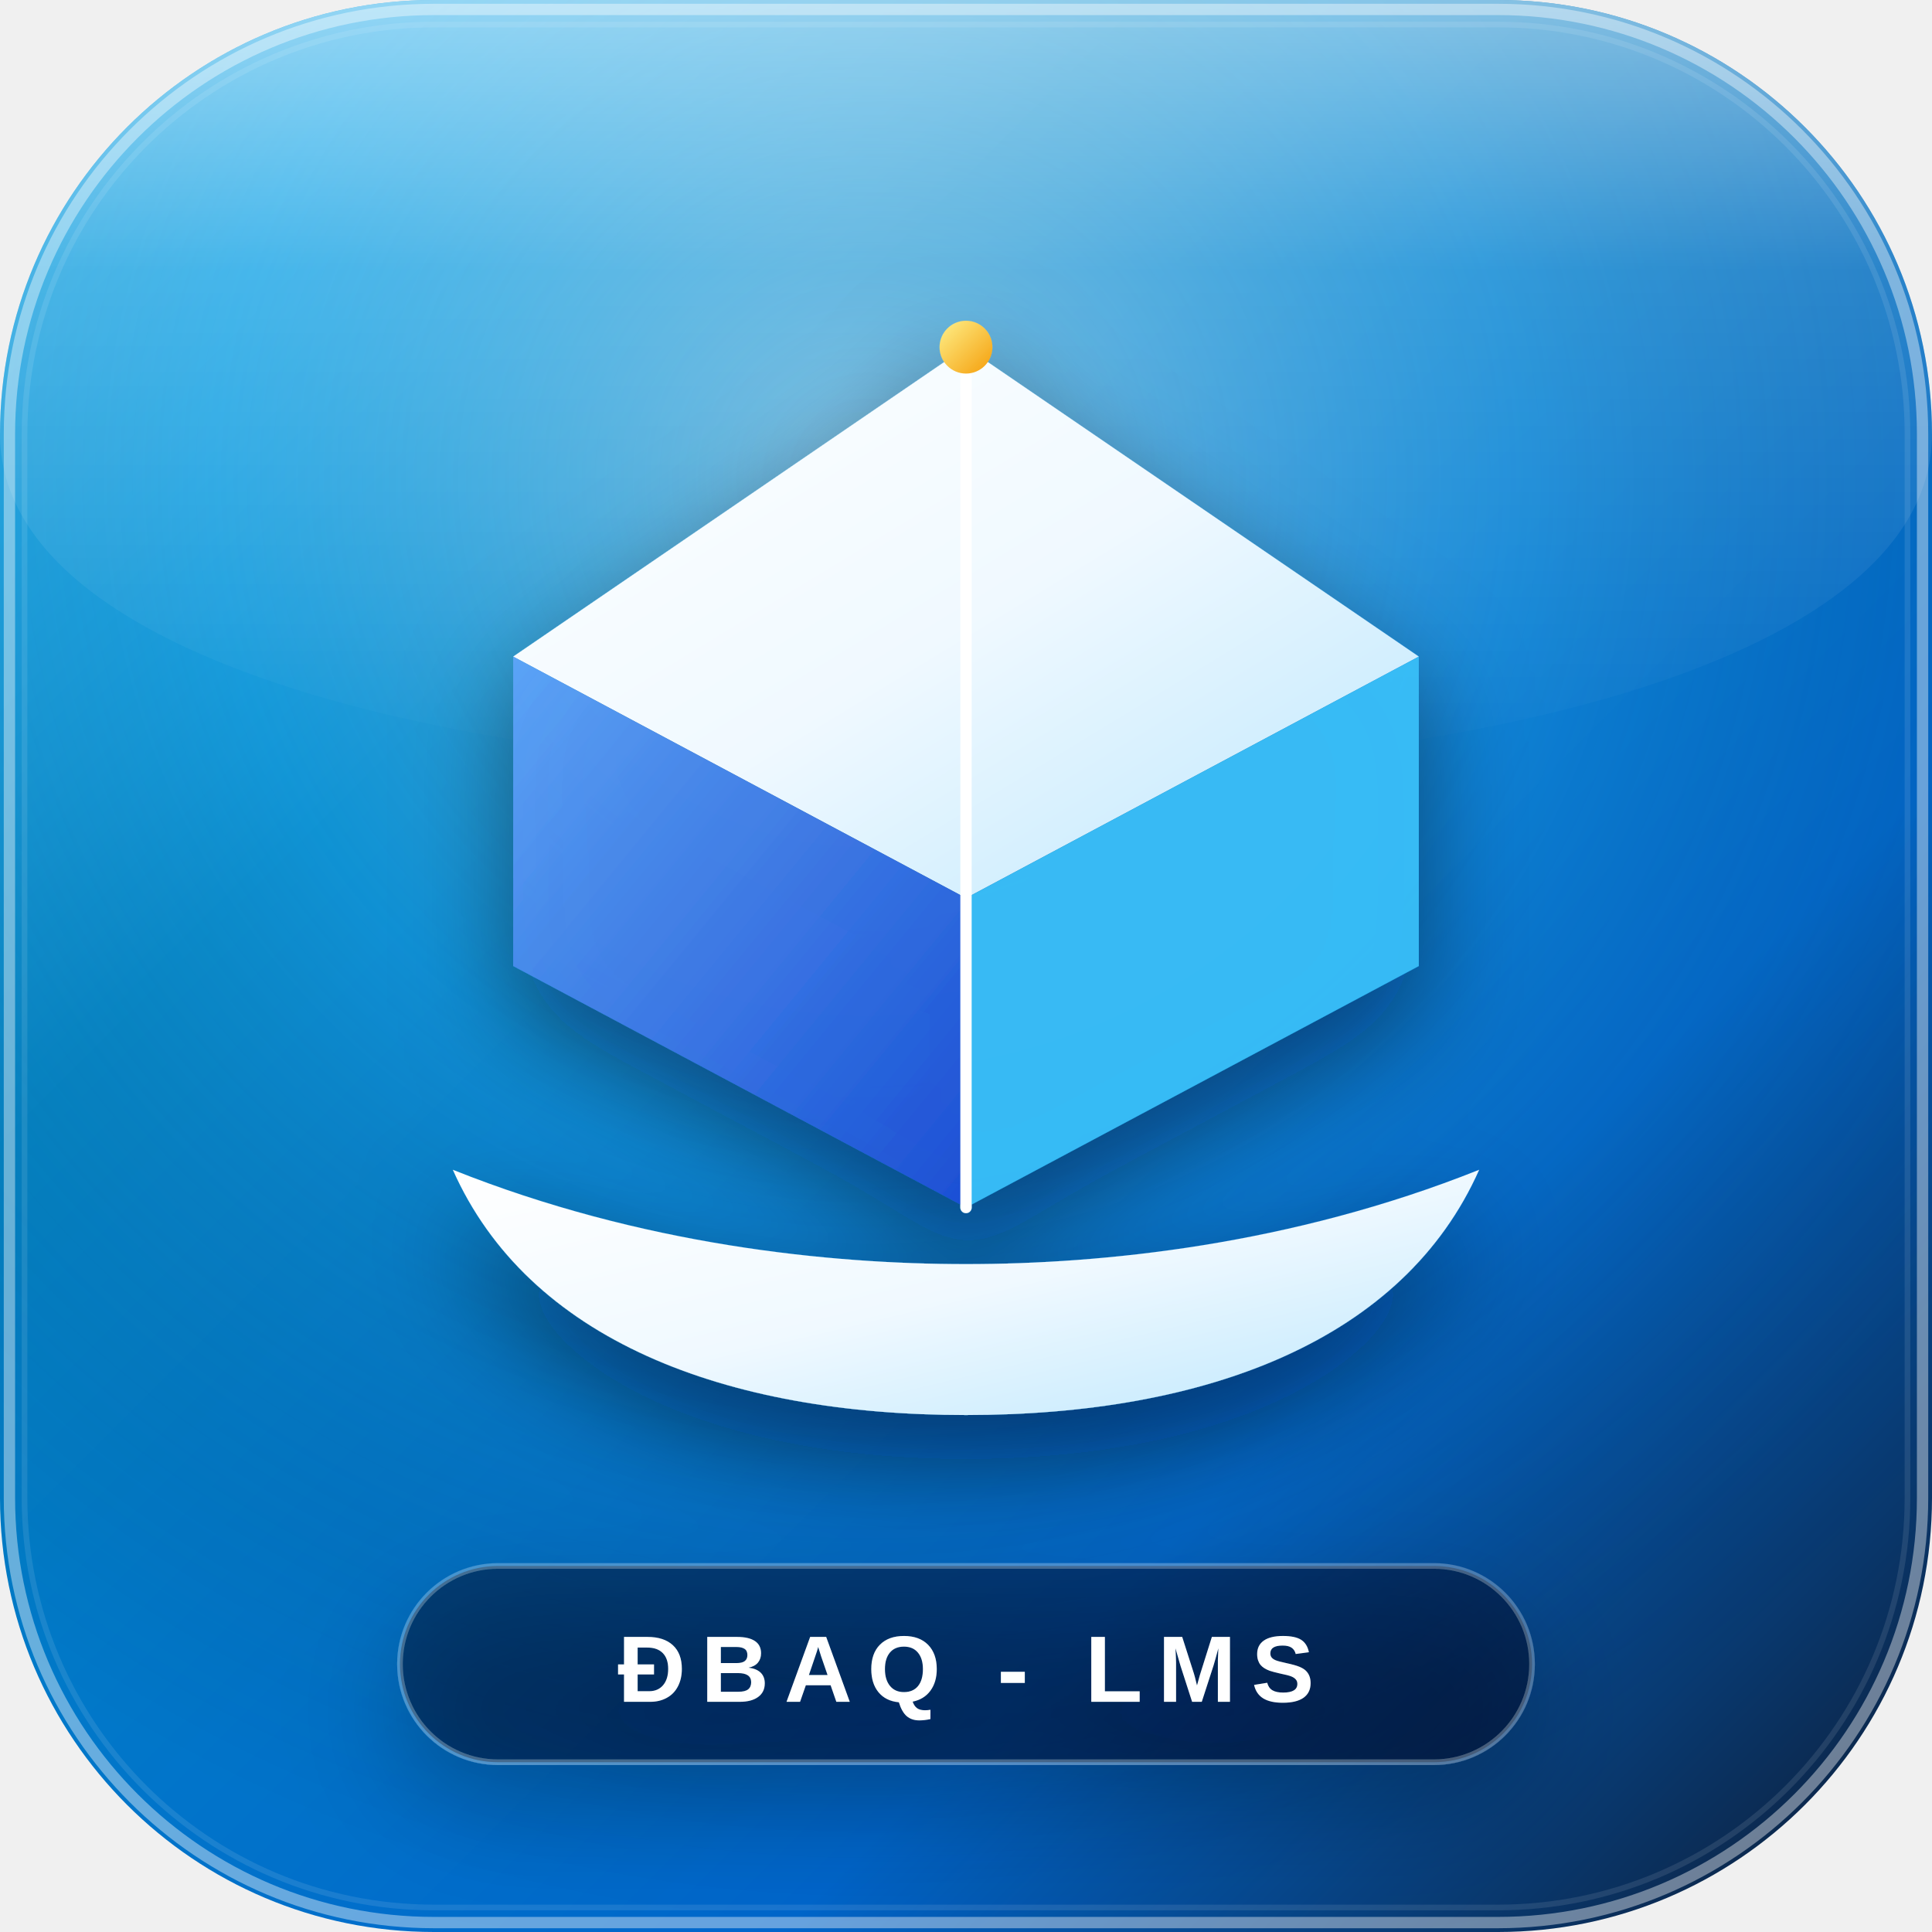
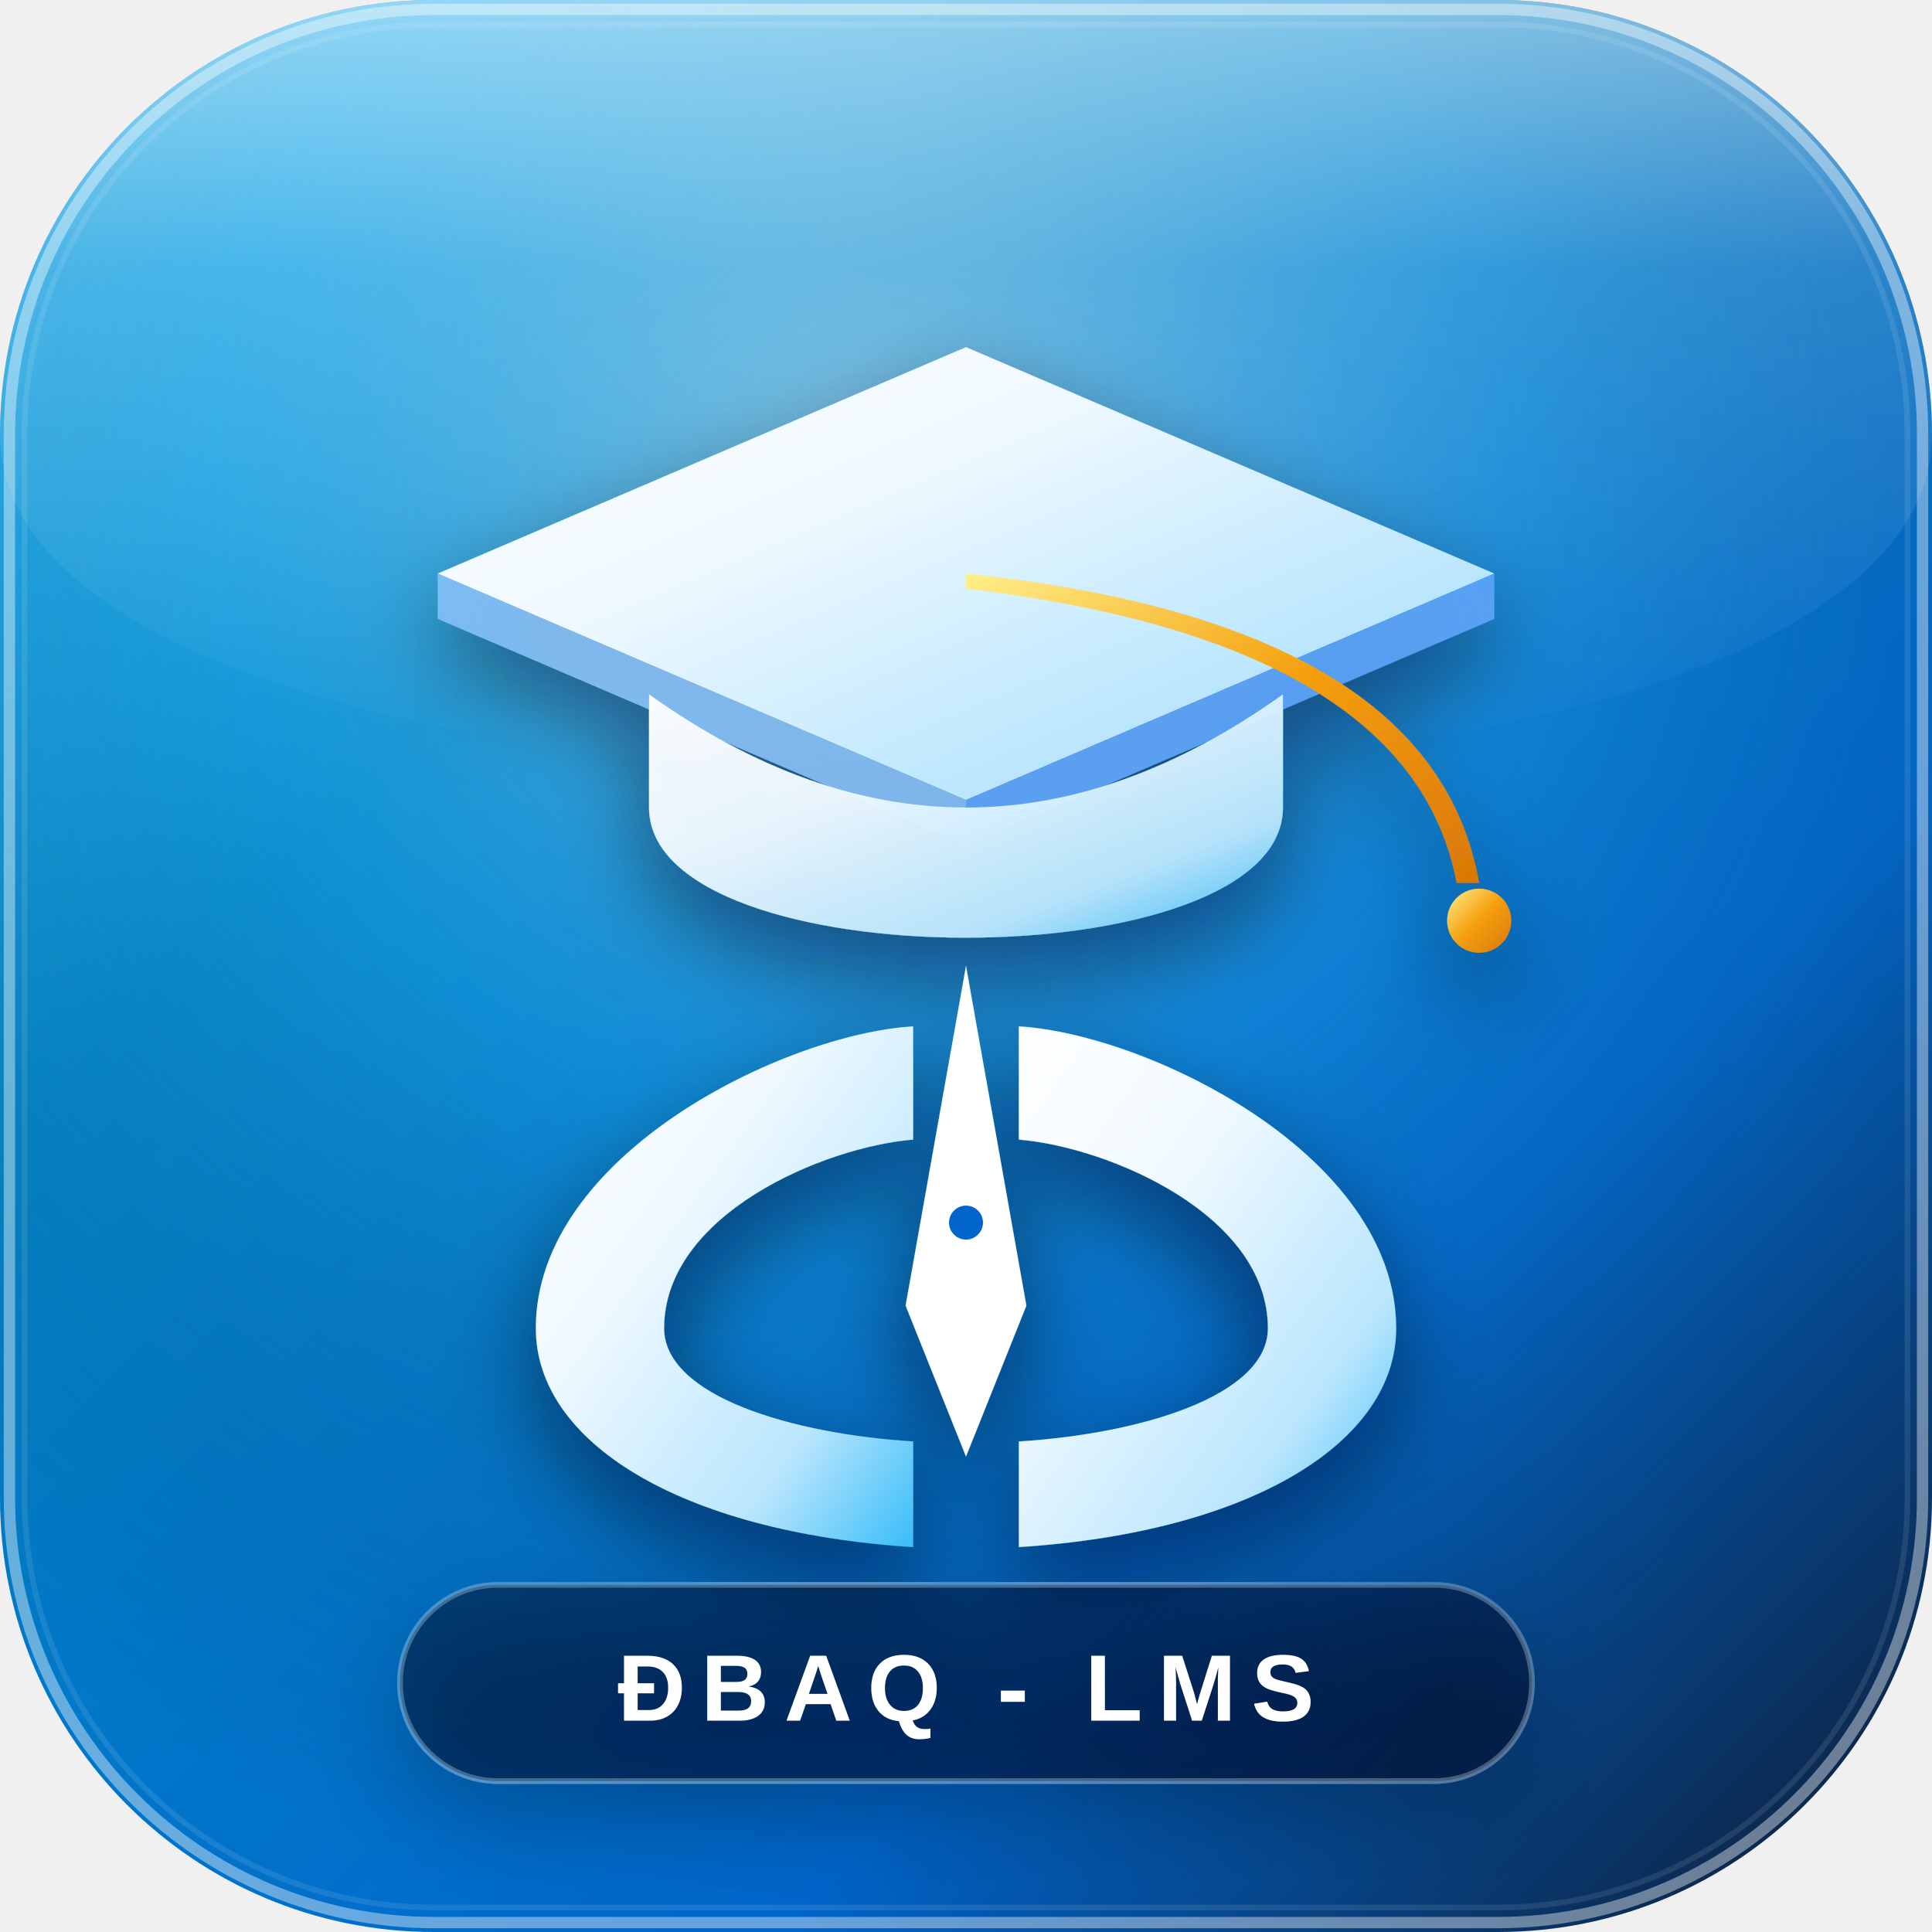
<svg xmlns="http://www.w3.org/2000/svg" viewBox="0 0 512 512" width="512" height="512">
  <defs>
    <linearGradient id="iconBg" x1="0%" y1="0%" x2="100%" y2="100%">
      <stop offset="0%" stop-color="#38bdf8" />
      <stop offset="30%" stop-color="#0284c7" />
      <stop offset="70%" stop-color="#0066cc" />
      <stop offset="100%" stop-color="#0f172a" />
    </linearGradient>
    <radialGradient id="topGlow" cx="45%" cy="25%" r="75%">
      <stop offset="0%" stop-color="#ffffff" stop-opacity="0.45" />
      <stop offset="45%" stop-color="#38bdf8" stop-opacity="0.25" />
      <stop offset="100%" stop-color="#000000" stop-opacity="0" />
    </radialGradient>
    <linearGradient id="glassSheen" x1="0%" y1="0%" x2="0%" y2="100%">
      <stop offset="0%" stop-color="#ffffff" stop-opacity="0.5" />
      <stop offset="35%" stop-color="#ffffff" stop-opacity="0.15" />
      <stop offset="100%" stop-color="#ffffff" stop-opacity="0" />
    </linearGradient>
-     <linearGradient id="platGrad" x1="0%" y1="0%" x2="100%" y2="100%">
+     <linearGradient id="emblemGrad" x1="0%" y1="0%" x2="100%" y2="100%">
      <stop offset="0%" stop-color="#ffffff" />
-       <stop offset="50%" stop-color="#f0f9ff" />
-       <stop offset="100%" stop-color="#bae6fd" />
+       <stop offset="35%" stop-color="#f0f9ff" />
+       <stop offset="75%" stop-color="#bae6fd" />
+       <stop offset="100%" stop-color="#38bdf8" />
    </linearGradient>
-     <linearGradient id="facetDark" x1="0%" y1="0%" x2="100%" y2="100%">
-       <stop offset="0%" stop-color="#60a5fa" />
-       <stop offset="100%" stop-color="#1d4ed8" />
-     </linearGradient>
-     <linearGradient id="goldAccent" x1="0%" y1="0%" x2="100%" y2="100%">
+     <linearGradient id="goldGrad" x1="0%" y1="0%" x2="100%" y2="100%">
      <stop offset="0%" stop-color="#fef08a" />
-       <stop offset="100%" stop-color="#f59e0b" />
+       <stop offset="50%" stop-color="#f59e0b" />
+       <stop offset="100%" stop-color="#d97706" />
    </linearGradient>
    <filter id="iconDepth" x="-20%" y="-20%" width="140%" height="140%">
-       <feDropShadow dx="0" dy="12" stdDeviation="14" flood-color="#020617" flood-opacity="0.5" />
+       <feDropShadow dx="0" dy="10" stdDeviation="12" flood-color="#020617" flood-opacity="0.5" />
    </filter>
  </defs>
  <rect width="512" height="512" rx="115" fill="url(#iconBg)" />
  <rect width="512" height="512" rx="115" fill="url(#topGlow)" />
  <path d="M 0 115 C 0 51.5 51.5 0 115 0 L 397 0 C 460.5 0 512 51.5 512 115 C 512 175 390 205 256 205 C 122 205 0 175 0 115 Z" fill="url(#glassSheen)" />
  <rect x="2.5" y="2.5" width="507" height="507" rx="112.5" fill="none" stroke="rgba(255,255,255,0.4)" stroke-width="3" />
  <rect x="6.5" y="6.5" width="499" height="499" rx="108.5" fill="none" stroke="rgba(255,255,255,0.1)" stroke-width="1.5" />
  <g filter="url(#iconDepth)">
-     <polygon points="256,92 376,174 256,238 136,174" fill="url(#platGrad)" />
-     <polygon points="136,174 256,238 256,320 136,256" fill="url(#facetDark)" opacity="0.9" />
-     <polygon points="376,174 256,238 256,320 376,256" fill="#38bdf8" opacity="0.95" />
-     <line x1="256" y1="92" x2="256" y2="320" stroke="#ffffff" stroke-width="3" stroke-linecap="round" />
-     <path d="M 120 310 C 170 330 220 335 256 335 C 292 335 342 330 392 310 C 372 355 320 375 256 375 C 192 375 140 355 120 310 Z" fill="url(#platGrad)" />
-     <circle cx="256" cy="92" r="7" fill="url(#goldAccent)" />
-     <rect x="106" y="415" width="300" height="52" rx="26" fill="rgba(2, 6, 23, 0.45)" stroke="rgba(255, 255, 255, 0.25)" stroke-width="1.5" />
-     <text x="256" y="451" text-anchor="middle" font-family="'Segoe UI', Arial, sans-serif" font-size="25" font-weight="800" letter-spacing="4" fill="#ffffff">ĐBAQ - LMS</text>
+     <polygon points="256,92 396,152 256,212 116,152" fill="url(#emblemGrad)" />
+     <polygon points="116,152 256,212 256,224 116,164" fill="#93c5fd" opacity="0.75" />
+     <polygon points="396,152 256,212 256,224 396,164" fill="#60a5fa" opacity="0.85" />
+     <path d="M 172 184 Q 256 244 340 184 L 340 214 C 340 260 172 260 172 214 Z" fill="url(#emblemGrad)" opacity="0.95" />
+     <path d="M 256 152 Q 380 165 392 234 L 386 234 Q 374 170 256 156 Z" fill="url(#goldGrad)" />
+     <circle cx="392" cy="244" r="8.5" fill="url(#goldGrad)" />
+     <path d="M 142 352 C 142 306 208 274 242 272 L 242 302 C 218 304 176 322 176 352 C 176 370 210 380 242 382 L 242 410 C 180 406 142 382 142 352 Z" fill="url(#emblemGrad)" />
+     <path d="M 370 352 C 370 306 304 274 270 272 L 270 302 C 294 304 336 322 336 352 C 336 370 302 380 270 382 L 270 410 C 332 406 370 382 370 352 Z" fill="url(#emblemGrad)" />
+     <polygon points="256,256 272,346 256,386 240,346" fill="#ffffff" />
+     <circle cx="256" cy="324" r="4.5" fill="#0066cc" />
+     <rect x="106" y="420" width="300" height="52" rx="26" fill="rgba(2, 6, 23, 0.45)" stroke="rgba(255, 255, 255, 0.25)" stroke-width="1.5" />
+     <text x="256" y="456" text-anchor="middle" font-family="'Segoe UI', Arial, sans-serif" font-size="25" font-weight="800" letter-spacing="4" fill="#ffffff">ĐBAQ - LMS</text>
  </g>
</svg>
